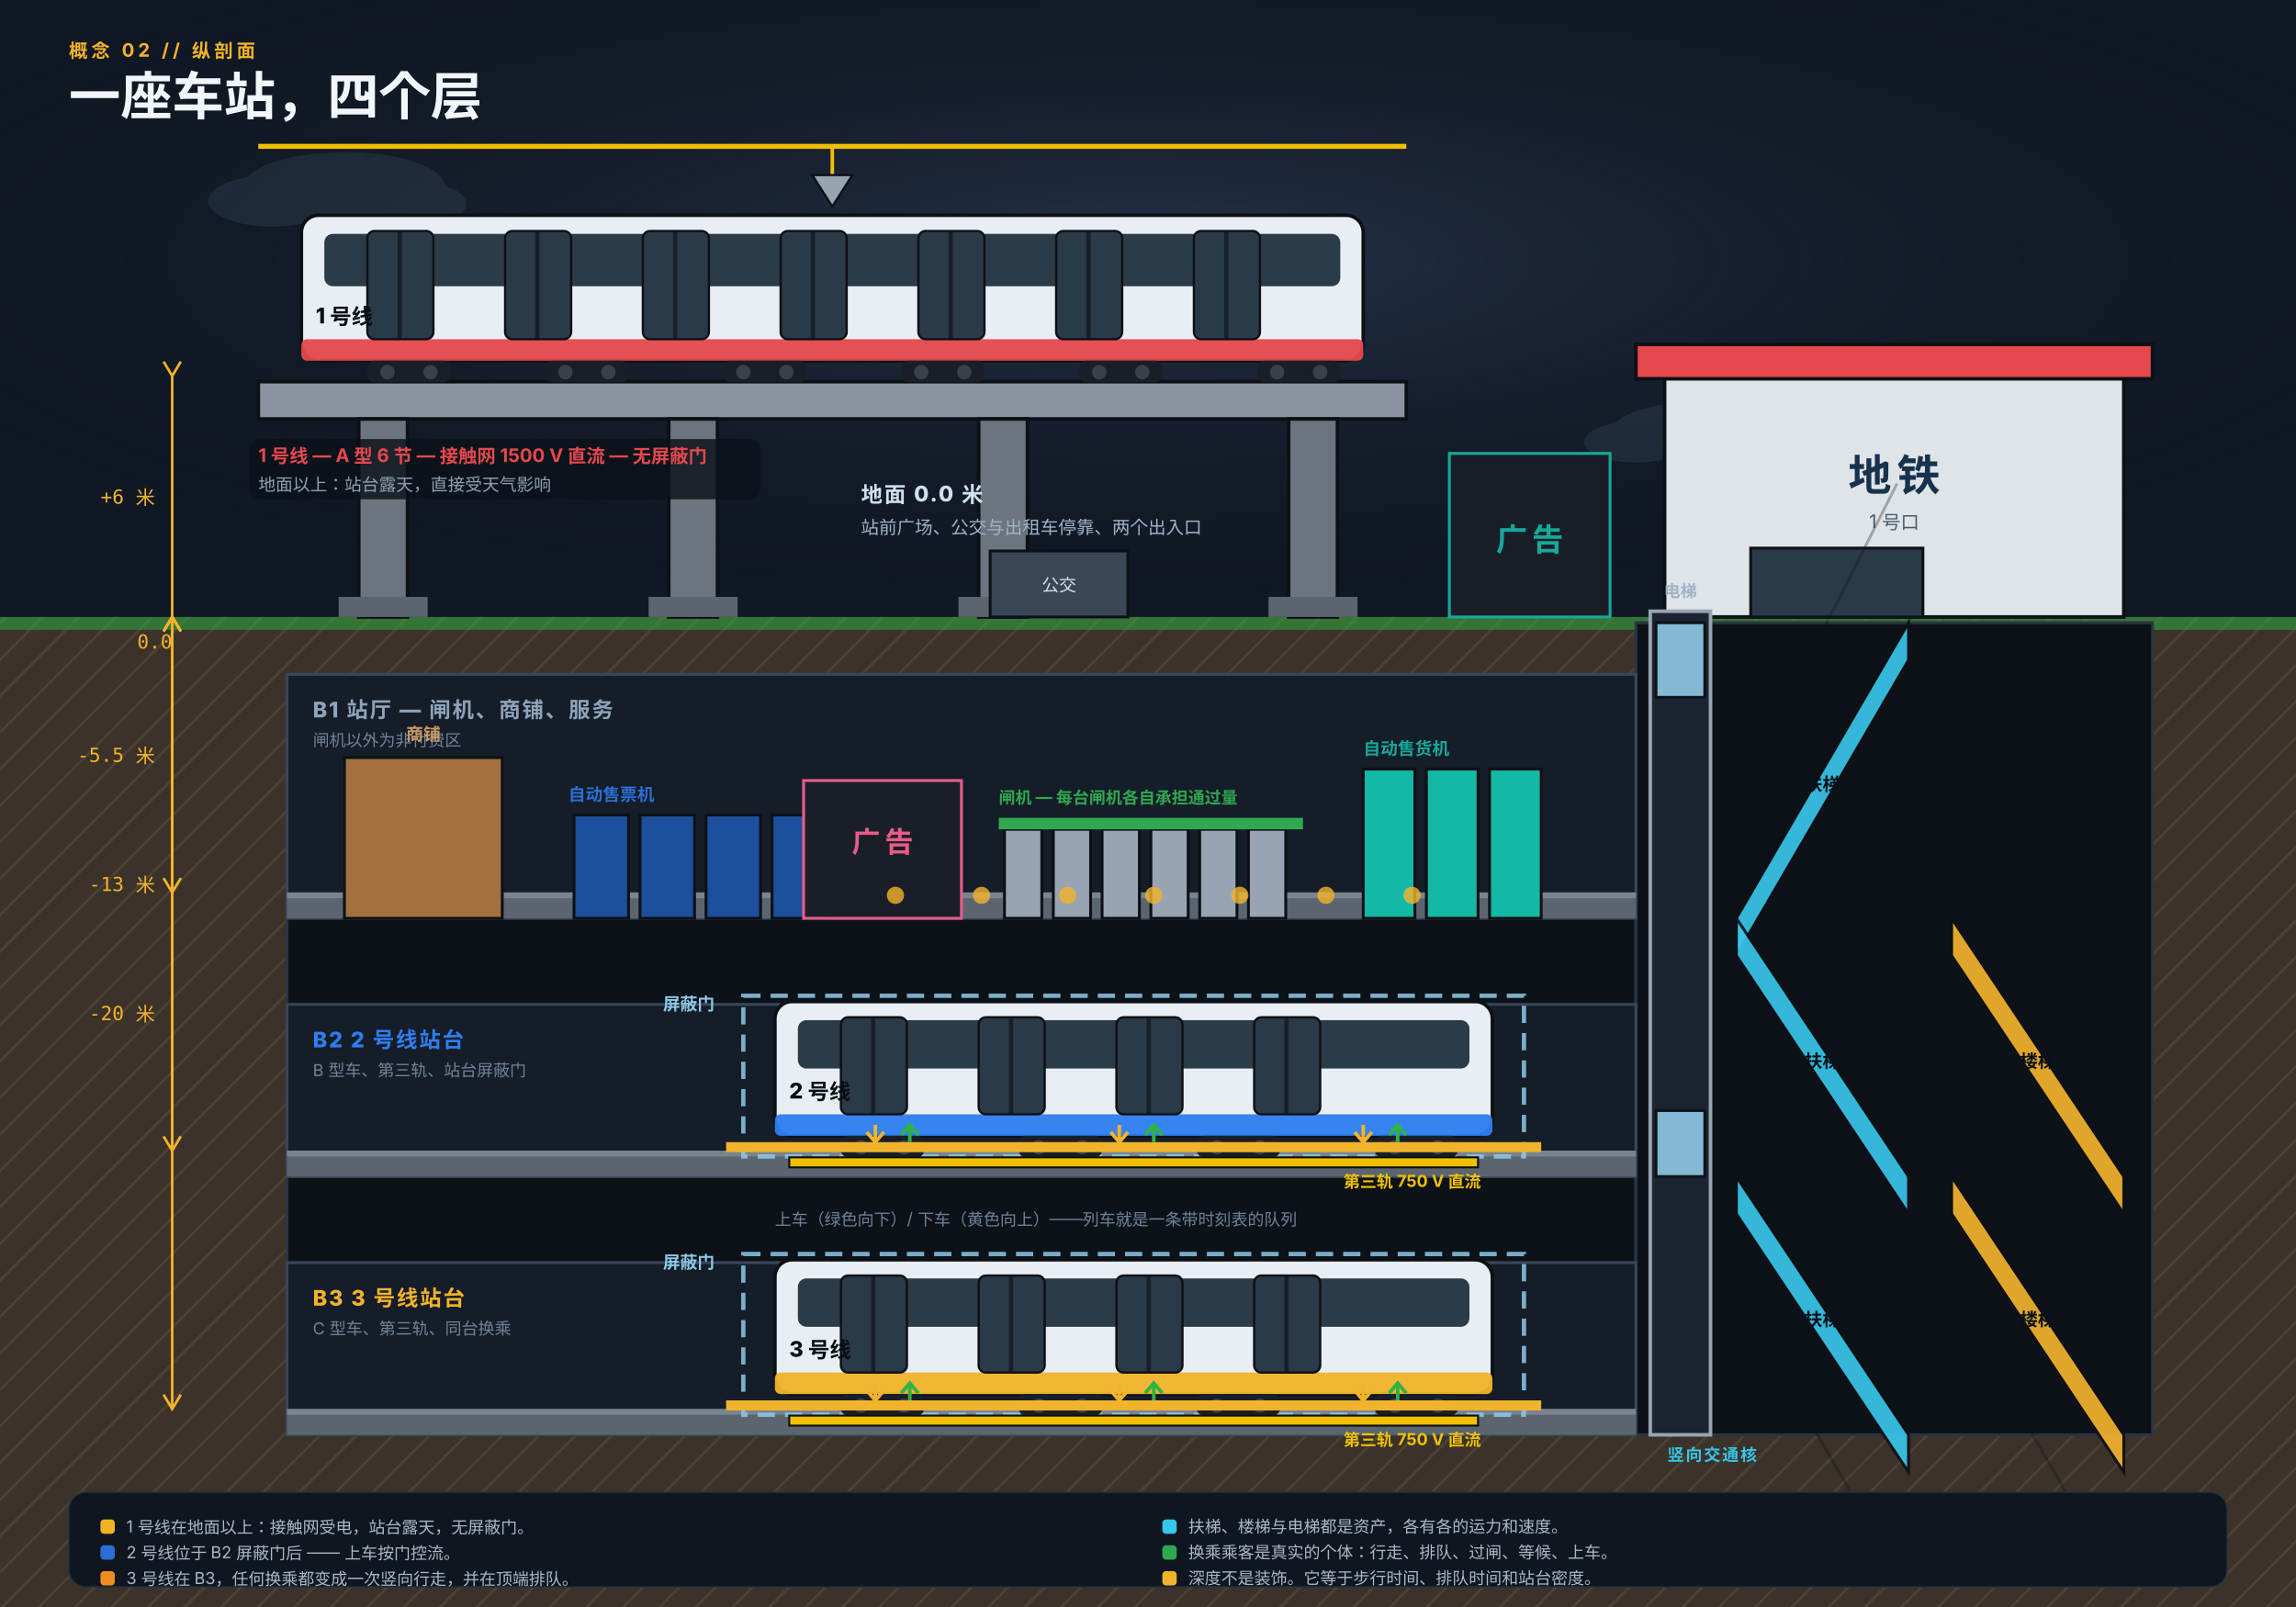
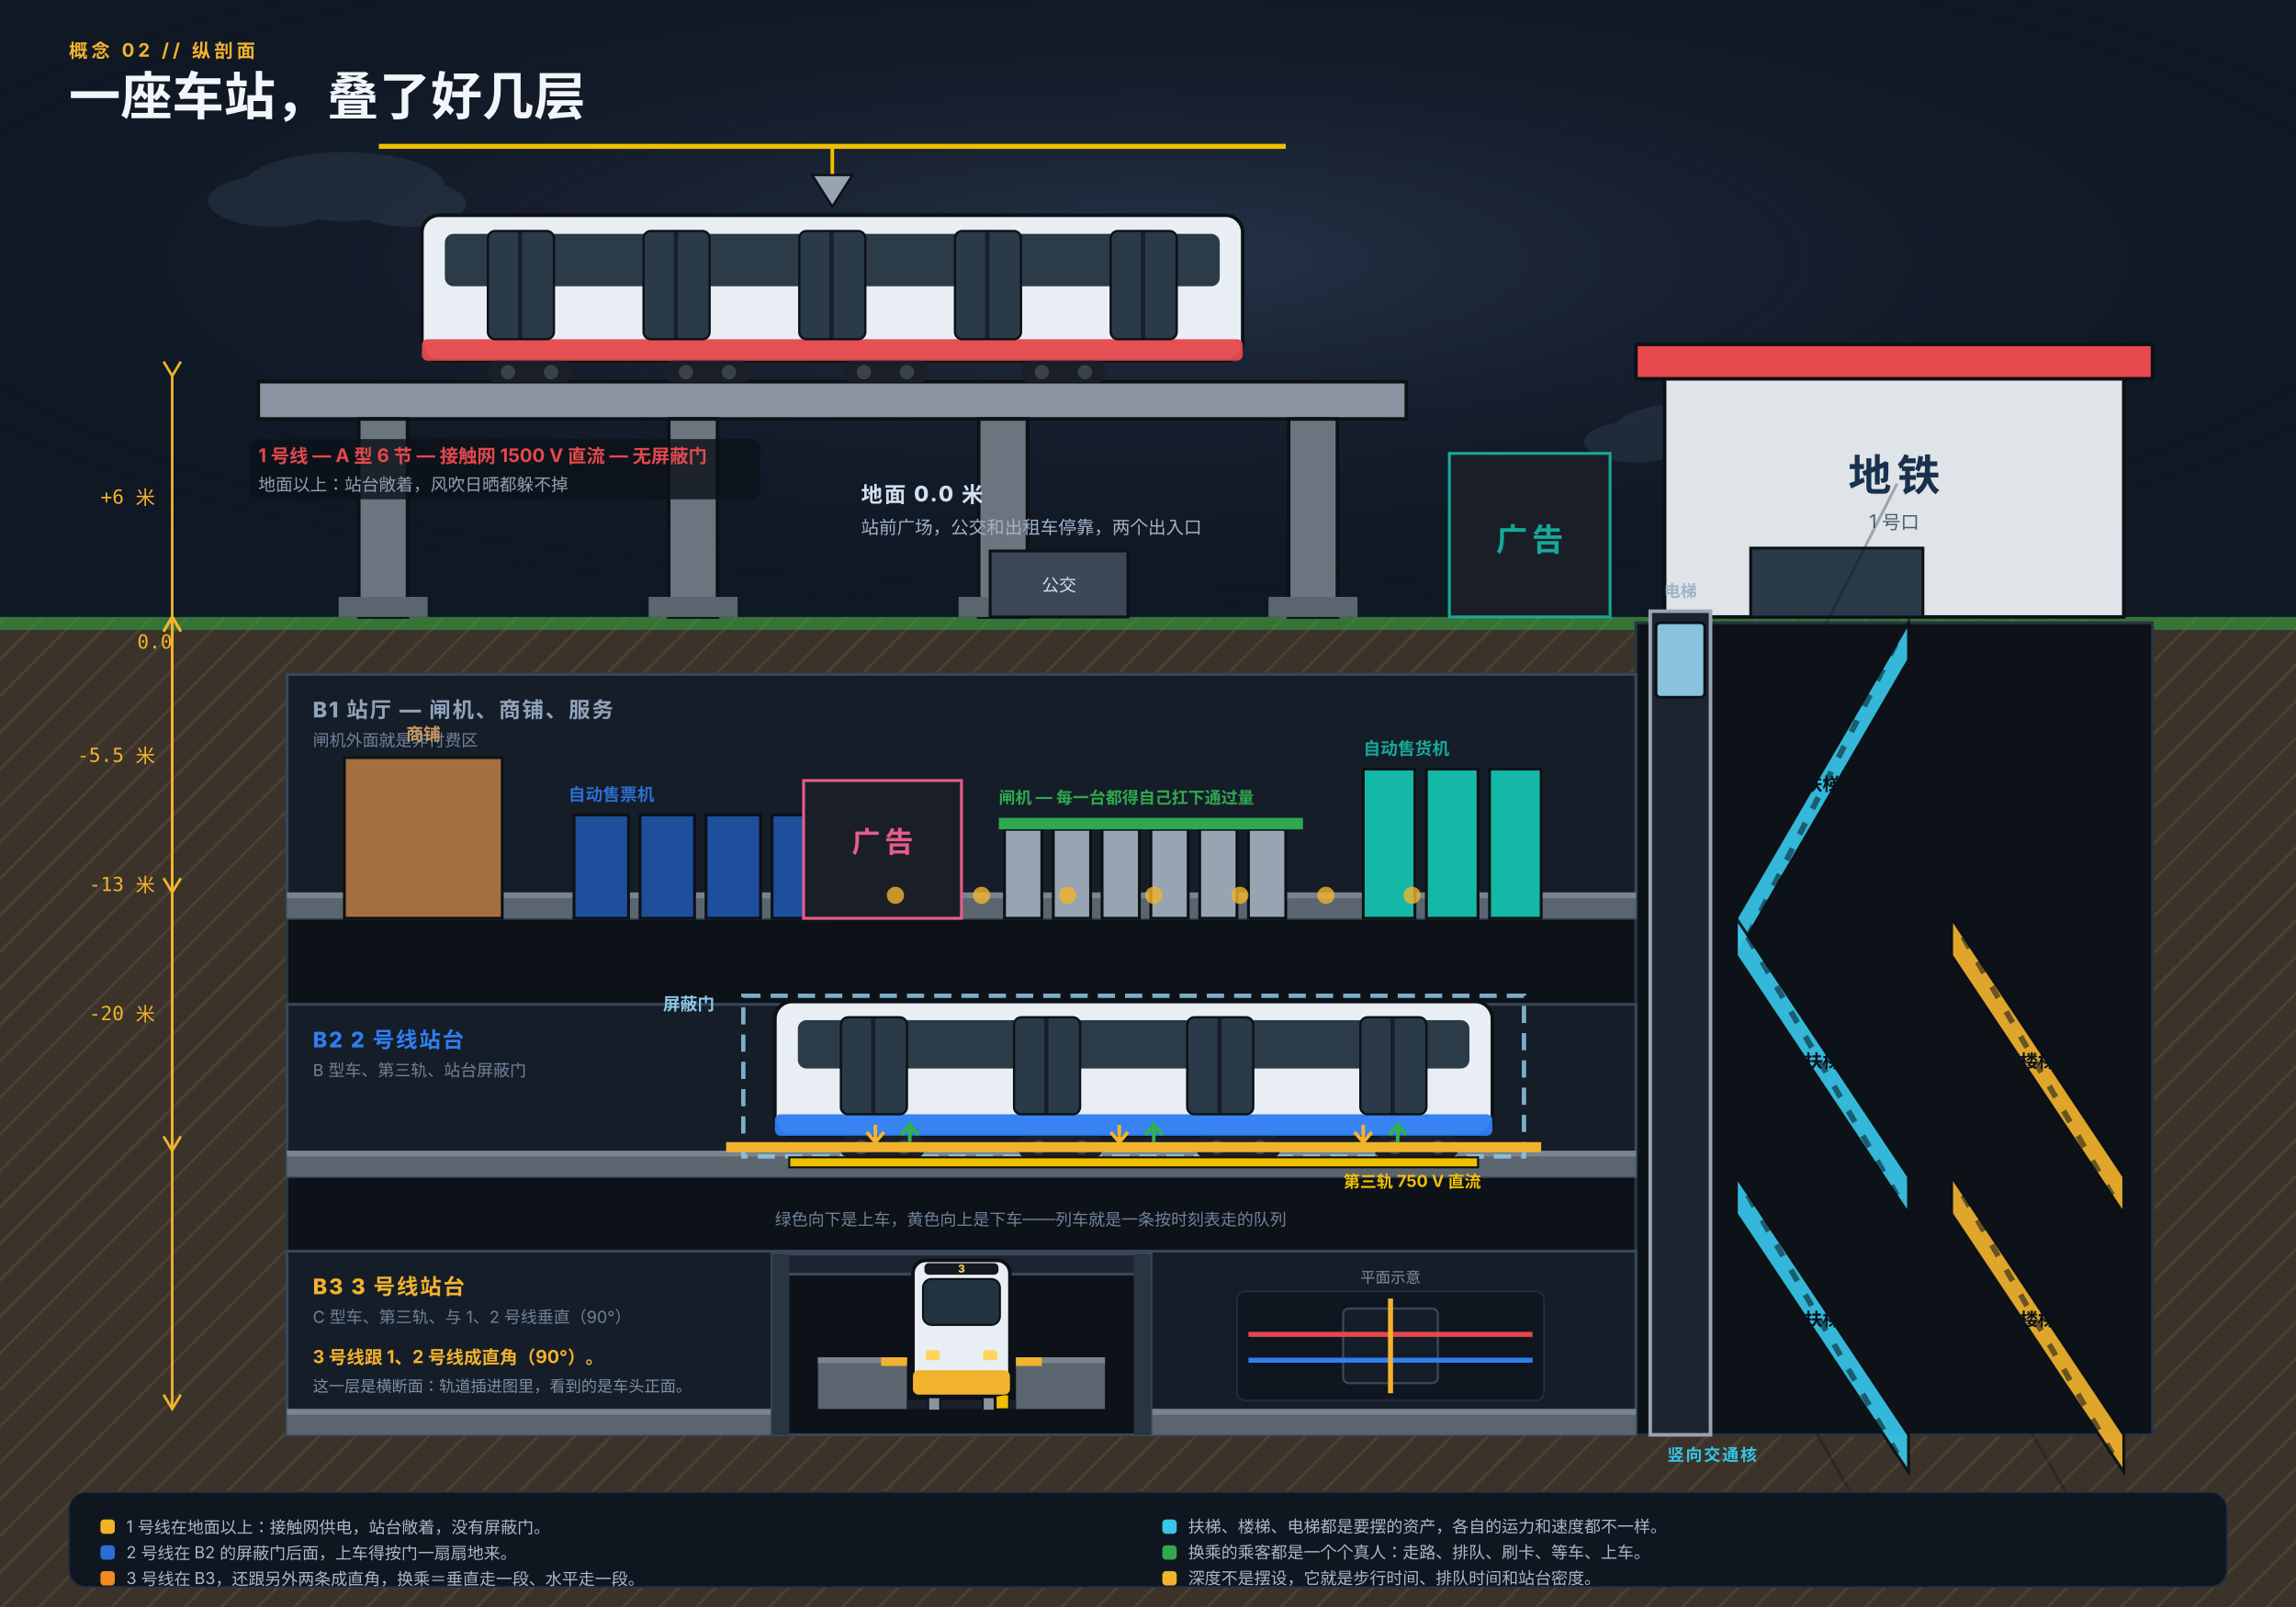
<svg xmlns="http://www.w3.org/2000/svg" viewBox="0 0 1600 1120" width="1600" height="1120" font-family="Inter,'Noto Sans SC','Source Han Sans SC','Microsoft YaHei','PingFang SC','Hiragino Sans GB',Segoe UI,Helvetica,Arial,sans-serif">
  <defs>
    <g id="person">
      <ellipse cx="0" cy="1" rx="11" ry="5" fill="#000" opacity=".32" />
      <rect x="-7.5" y="-30" width="15" height="31" rx="6.5" fill="currentColor" />
      <rect x="-7.5" y="-30" width="15" height="31" rx="6.5" fill="#000" opacity=".16" />
      <circle cx="0" cy="-36" r="7.4" fill="#c98d63" />
      <path d="M-7.6 -38 a7.6 7.6 0 0 1 15.2 0 z" fill="#22272f" />
    </g>
    <g id="personBag">
      <use href="#person" />
      <rect x="9" y="-21" width="12" height="16" rx="3" fill="#f2b32c" stroke="#0b0e13" stroke-width="1.2" />
    </g>
    <g id="personSeat">
      <ellipse cx="0" cy="1" rx="11" ry="5" fill="#000" opacity=".3" />
      <rect x="-8" y="-21" width="16" height="22" rx="7" fill="currentColor" />
      <rect x="-8" y="-21" width="16" height="22" rx="7" fill="#000" opacity=".2" />
      <circle cx="0" cy="-27" r="7.4" fill="#c98d63" />
      <path d="M-7.6 -29 a7.6 7.6 0 0 1 15.2 0 z" fill="#22272f" />
    </g>
    <pattern id="soilHatch" width="18" height="18" patternTransform="rotate(45)" patternUnits="userSpaceOnUse">
      <rect width="18" height="18" fill="#3b3229" />
      <line x1="0" y1="0" x2="0" y2="18" stroke="#4a4034" stroke-width="4" />
    </pattern>
    <linearGradient id="sheetBg" x1="0" y1="0" x2="0" y2="1">
      <stop offset="0" stop-color="#151d29" />
      <stop offset="1" stop-color="#0a0d13" />
    </linearGradient>
    <radialGradient id="glow" cx=".5" cy=".42" r=".62">
      <stop offset="0" stop-color="#2b3a52" stop-opacity=".8" />
      <stop offset="1" stop-color="#0c1017" stop-opacity="0" />
    </radialGradient>
    <filter id="soft" x="-50%" y="-50%" width="200%" height="200%">
      <feGaussianBlur stdDeviation="16" />
    </filter>
    <filter id="blur6" x="-50%" y="-50%" width="200%" height="200%">
      <feGaussianBlur stdDeviation="6" />
    </filter>
  </defs>
  <rect width="1600" height="1120" fill="url(#sheetBg)" />
  <rect x="0" y="0" width="1600" height="430" fill="#101825" />
  <rect x="0" y="0" width="1600" height="430" fill="url(#glow)" />
  <g opacity=".09" fill="#9fc4ea" transform="translate(240,130) scale(1)">
    <ellipse cx="0" cy="0" rx="70" ry="24" />
    <ellipse cx="-50" cy="10" rx="45" ry="18" />
    <ellipse cx="45" cy="12" rx="40" ry="16" />
  </g>
  <g opacity=".09" fill="#9fc4ea" transform="translate(560,210) scale(0.75)">
    <ellipse cx="0" cy="0" rx="70" ry="24" />
    <ellipse cx="-50" cy="10" rx="45" ry="18" />
    <ellipse cx="45" cy="12" rx="40" ry="16" />
  </g>
  <g opacity=".09" fill="#9fc4ea" transform="translate(1180,300) scale(0.8)">
    <ellipse cx="0" cy="0" rx="70" ry="24" />
    <ellipse cx="-50" cy="10" rx="45" ry="18" />
    <ellipse cx="45" cy="12" rx="40" ry="16" />
  </g>
  <rect x="0" y="430" width="1600" height="690" fill="url(#soilHatch)" />
  <rect x="0" y="430" width="1600" height="9" fill="#2fb344" opacity=".5" />
  <text x="48" y="40" fill="#f2b32c" font-size="13" font-weight="700" letter-spacing="2.6">概念 02 // 纵剖面</text>
-   <text x="48" y="80" fill="#f2f6fb" font-size="36" font-weight="800">一座车站，四个层</text>
+   <text x="48" y="80" fill="#f2f6fb" font-size="36" font-weight="800">一座车站，叠了好几层</text>
  <rect x="180" y="266" width="800" height="26" fill="#8a939f" stroke="#0d1116" stroke-width="2.5" />
  <rect x="250" y="292" width="34" height="138" fill="#6c757f" stroke="#0d1116" stroke-width="2.5" />
  <rect x="236" y="416" width="62" height="14" fill="#5b6570" />
  <rect x="466" y="292" width="34" height="138" fill="#6c757f" stroke="#0d1116" stroke-width="2.5" />
  <rect x="452" y="416" width="62" height="14" fill="#5b6570" />
  <rect x="682" y="292" width="34" height="138" fill="#6c757f" stroke="#0d1116" stroke-width="2.5" />
  <rect x="668" y="416" width="62" height="14" fill="#5b6570" />
  <rect x="898" y="292" width="34" height="138" fill="#6c757f" stroke="#0d1116" stroke-width="2.5" />
  <rect x="884" y="416" width="62" height="14" fill="#5b6570" />
-   <rect x="210" y="150" width="740" height="101.4" rx="12" fill="#e9eef4" stroke="#0d1116" stroke-width="2.5" />
-   <rect x="210" y="236.4" width="740" height="15" fill="#e5484d" opacity=".95" rx="4" />
-   <rect x="226" y="163" width="708" height="36.504" fill="#22323f" opacity=".95" rx="6" />
-   <rect x="256" y="161" width="46" height="75.4" rx="5" fill="#2b3a49" stroke="#0d1116" stroke-width="1.6" />
-   <rect x="277" y="161" width="3" height="75.4" fill="#0b0e13" opacity=".6" />
-   <rect x="352" y="161" width="46" height="75.4" rx="5" fill="#2b3a49" stroke="#0d1116" stroke-width="1.6" />
-   <rect x="373" y="161" width="3" height="75.4" fill="#0b0e13" opacity=".6" />
-   <rect x="448" y="161" width="46" height="75.4" rx="5" fill="#2b3a49" stroke="#0d1116" stroke-width="1.6" />
-   <rect x="469" y="161" width="3" height="75.4" fill="#0b0e13" opacity=".6" />
-   <rect x="544" y="161" width="46" height="75.4" rx="5" fill="#2b3a49" stroke="#0d1116" stroke-width="1.6" />
-   <rect x="565" y="161" width="3" height="75.4" fill="#0b0e13" opacity=".6" />
-   <rect x="640" y="161" width="46" height="75.4" rx="5" fill="#2b3a49" stroke="#0d1116" stroke-width="1.6" />
-   <rect x="661" y="161" width="3" height="75.4" fill="#0b0e13" opacity=".6" />
-   <rect x="736" y="161" width="46" height="75.4" rx="5" fill="#2b3a49" stroke="#0d1116" stroke-width="1.6" />
-   <rect x="757" y="161" width="3" height="75.4" fill="#0b0e13" opacity=".6" />
-   <rect x="832" y="161" width="46" height="75.4" rx="5" fill="#2b3a49" stroke="#0d1116" stroke-width="1.6" />
-   <rect x="853" y="161" width="3" height="75.4" fill="#0b0e13" opacity=".6" />
-   <rect x="256" y="251.4" width="58" height="15" rx="5" fill="#1a1f27" />
-   <circle cx="270" cy="259.4" r="5" fill="#39414c" />
-   <circle cx="300" cy="259.4" r="5" fill="#39414c" />
-   <rect x="380" y="251.4" width="58" height="15" rx="5" fill="#1a1f27" />
-   <circle cx="394" cy="259.4" r="5" fill="#39414c" />
-   <circle cx="424" cy="259.4" r="5" fill="#39414c" />
-   <rect x="504" y="251.4" width="58" height="15" rx="5" fill="#1a1f27" />
-   <circle cx="518" cy="259.4" r="5" fill="#39414c" />
-   <circle cx="548" cy="259.4" r="5" fill="#39414c" />
-   <rect x="628" y="251.4" width="58" height="15" rx="5" fill="#1a1f27" />
-   <circle cx="642" cy="259.4" r="5" fill="#39414c" />
-   <circle cx="672" cy="259.4" r="5" fill="#39414c" />
-   <rect x="752" y="251.4" width="58" height="15" rx="5" fill="#1a1f27" />
-   <circle cx="766" cy="259.4" r="5" fill="#39414c" />
-   <circle cx="796" cy="259.4" r="5" fill="#39414c" />
-   <rect x="876" y="251.4" width="58" height="15" rx="5" fill="#1a1f27" />
-   <circle cx="890" cy="259.4" r="5" fill="#39414c" />
-   <circle cx="920" cy="259.4" r="5" fill="#39414c" />
-   <path d="M180,102 L980,102" stroke="#f0c000" stroke-width="3.5" />
-   <path d="M580,102 L580,122" stroke="#f0c000" stroke-width="2.5" />
-   <polygon points="566,122 594,122 580,144" fill="#98a4b1" stroke="#0d1116" stroke-width="1.6" />
-   <text x="220" y="225.4" fill="#0b0e13" font-size="15" font-weight="800">1 号线</text>
+   <g>
+     <rect x="294" y="150" width="572" height="101.4" rx="12" fill="#e9eef4" stroke="#0d1116" stroke-width="2.5" />
+     <rect x="294" y="236.4" width="572" height="15" fill="#e5484d" opacity=".95" rx="4" />
+     <rect x="310" y="163" width="540" height="36.504" fill="#22323f" opacity=".95" rx="6" />
+     <rect x="340" y="161" width="46" height="75.4" rx="5" fill="#2b3a49" stroke="#0d1116" stroke-width="1.6" />
+     <rect x="361" y="161" width="3" height="75.4" fill="#0b0e13" opacity=".6" />
+     <rect x="448.5" y="161" width="46" height="75.4" rx="5" fill="#2b3a49" stroke="#0d1116" stroke-width="1.6" />
+     <rect x="469.5" y="161" width="3" height="75.4" fill="#0b0e13" opacity=".6" />
+     <rect x="557" y="161" width="46" height="75.4" rx="5" fill="#2b3a49" stroke="#0d1116" stroke-width="1.6" />
+     <rect x="578" y="161" width="3" height="75.4" fill="#0b0e13" opacity=".6" />
+     <rect x="665.5" y="161" width="46" height="75.4" rx="5" fill="#2b3a49" stroke="#0d1116" stroke-width="1.6" />
+     <rect x="686.5" y="161" width="3" height="75.4" fill="#0b0e13" opacity=".6" />
+     <rect x="774" y="161" width="46" height="75.4" rx="5" fill="#2b3a49" stroke="#0d1116" stroke-width="1.6" />
+     <rect x="795" y="161" width="3" height="75.4" fill="#0b0e13" opacity=".6" />
+     <rect x="340" y="251.4" width="58" height="15" rx="5" fill="#1a1f27" />
+     <circle cx="354" cy="259.4" r="5" fill="#39414c" />
+     <circle cx="384" cy="259.4" r="5" fill="#39414c" />
+     <rect x="464" y="251.4" width="58" height="15" rx="5" fill="#1a1f27" />
+     <circle cx="478" cy="259.4" r="5" fill="#39414c" />
+     <circle cx="508" cy="259.4" r="5" fill="#39414c" />
+     <rect x="588" y="251.4" width="58" height="15" rx="5" fill="#1a1f27" />
+     <circle cx="602" cy="259.4" r="5" fill="#39414c" />
+     <circle cx="632" cy="259.4" r="5" fill="#39414c" />
+     <rect x="712" y="251.4" width="58" height="15" rx="5" fill="#1a1f27" />
+     <circle cx="726" cy="259.4" r="5" fill="#39414c" />
+     <circle cx="756" cy="259.4" r="5" fill="#39414c" />
+     <path d="M264,102 L896,102" stroke="#f0c000" stroke-width="3.5" />
+     <path d="M580,102 L580,122" stroke="#f0c000" stroke-width="2.5" />
+     <polygon points="566,122 594,122 580,144" fill="#98a4b1" stroke="#0d1116" stroke-width="1.6" />
+     <animateTransform attributeName="transform" type="translate" values="0 0;0 0;24 0;24 0;0 0" keyTimes="0;0.2;0.5;0.7;1" dur="14s" repeatCount="indefinite" calcMode="spline" keySplines="0.4 0 0.6 1;0 0 1 1;0 0 1 1;0.4 0 0.6 1" />
+   </g>
  <rect x="174" y="306" width="356" height="42" rx="7" fill="#0b1119" opacity=".82" />
  <text x="180" y="322" fill="#e5484d" font-size="13" font-weight="700">1 号线  —  A 型 6 节  —  接触网 1500 V 直流  —  无屏蔽门</text>
-   <text x="180" y="342" fill="#8fa0b3" font-size="12">地面以上：站台露天，直接受天气影响</text>
+   <text x="180" y="342" fill="#8fa0b3" font-size="12">地面以上：站台敞着，风吹日晒都躲不掉</text>
  <rect x="200" y="470" width="940" height="530" fill="#0d1219" stroke="#2a3542" stroke-width="2" />
  <rect x="1140" y="434" width="360" height="566" fill="#0d1219" stroke="#2a3542" stroke-width="2" />
  <rect x="200" y="470" width="940" height="170" fill="#151d28" />
  <rect x="200" y="470" width="940" height="170" fill="none" stroke="#39465a" stroke-width="2" />
  <rect x="200" y="622" width="940" height="18" fill="#5b6570" />
  <rect x="200" y="622" width="940" height="4" fill="#79848f" />
  <text x="218" y="500" fill="#8fa3ba" font-size="15" font-weight="800" letter-spacing="1.2">B1   站厅  —  闸机、商铺、服务</text>
-   <text x="218" y="520" fill="#6f8299" font-size="11.5">闸机以外为非付费区</text>
+   <text x="218" y="520" fill="#6f8299" font-size="11.5">闸机外面就是非付费区</text>
  <rect x="200" y="700" width="940" height="120" fill="#151d28" />
  <rect x="200" y="700" width="940" height="120" fill="none" stroke="#39465a" stroke-width="2" />
  <rect x="200" y="802" width="940" height="18" fill="#5b6570" />
  <rect x="200" y="802" width="940" height="4" fill="#79848f" />
  <text x="218" y="730" fill="#2f7ef2" font-size="15" font-weight="800" letter-spacing="1.2">B2   2 号线站台</text>
  <text x="218" y="750" fill="#6f8299" font-size="11.5">B 型车、第三轨、站台屏蔽门</text>
-   <rect x="200" y="880" width="940" height="120" fill="#151d28" />
-   <rect x="200" y="880" width="940" height="120" fill="none" stroke="#39465a" stroke-width="2" />
+   <rect x="200" y="872" width="940" height="128" fill="#151d28" />
+   <rect x="200" y="872" width="940" height="128" fill="none" stroke="#39465a" stroke-width="2" />
  <rect x="200" y="982" width="940" height="18" fill="#5b6570" />
  <rect x="200" y="982" width="940" height="4" fill="#79848f" />
-   <text x="218" y="910" fill="#f2b32c" font-size="15" font-weight="800" letter-spacing="1.2">B3   3 号线站台</text>
-   <text x="218" y="930" fill="#6f8299" font-size="11.5">C 型车、第三轨、同台换乘</text>
+   <text x="218" y="902" fill="#f2b32c" font-size="15" font-weight="800" letter-spacing="1.2">B3   3 号线站台</text>
+   <text x="218" y="922" fill="#6f8299" font-size="11.5">C 型车、第三轨、与 1、2 号线垂直（90°）</text>
  <text x="600" y="350" fill="#cfe0f0" font-size="15" font-weight="800" letter-spacing="1.2">地面   0.0 米</text>
-   <text x="600" y="372" fill="#9fb3c8" font-size="12.5">站前广场、公交与出租车停靠、两个出入口</text>
+   <text x="600" y="372" fill="#9fb3c8" font-size="12.5">站前广场，公交和出租车停靠，两个出入口</text>
  <rect x="690" y="384" width="96" height="46" fill="#3b4756" stroke="#0d1116" stroke-width="2" />
  <text x="738" y="412" fill="#cfe0f0" font-size="12" text-anchor="middle">公交</text>
  <rect x="1160" y="262" width="320" height="168" fill="#dfe4e8" stroke="#0d1116" stroke-width="2.5" />
  <rect x="1140" y="240" width="360" height="24" fill="#e5484d" stroke="#0d1116" stroke-width="2.5" />
  <text x="1320" y="342" fill="#18324d" font-size="30" font-weight="800" text-anchor="middle" letter-spacing="4">地铁</text>
  <text x="1320" y="368" fill="#4b5b6d" font-size="13" text-anchor="middle">1 号口</text>
  <rect x="1220" y="382" width="120" height="48" fill="#2b3a49" stroke="#0d1116" stroke-width="2" />
  <rect x="1010" y="316" width="112" height="114" fill="#1a1f27" stroke="#17a89a" stroke-width="2" />
  <text x="1066" y="384" fill="#17a89a" font-size="22" font-weight="800" text-anchor="middle" letter-spacing="3">广告</text>
  <polygon points="1210,640 1330,434 1330,460 1210,666" fill="#37c5e8" opacity=".92" stroke="#0d1116" stroke-width="2" />
  <path d="M1218,543 L1322,337" stroke="#08111a" stroke-width="2" opacity=".3" />
+   <path d="M1218,653 L1322,447" stroke="#08111a" stroke-width="4" stroke-dasharray="9 11" opacity=".55" fill="none">
+     <animate attributeName="stroke-dashoffset" values="20;0" dur="1.5s" begin="0" repeatCount="indefinite" calcMode="linear" />
+   </path>
  <text x="1270" y="551" fill="#08111a" font-size="12.5" font-weight="800" text-anchor="middle">扶梯</text>
  <polygon points="1210,640 1330,820 1330,846 1210,666" fill="#37c5e8" opacity=".92" stroke="#0d1116" stroke-width="2" />
  <path d="M1218,736 L1322,916" stroke="#08111a" stroke-width="2" opacity=".3" />
+   <path d="M1218,653 L1322,833" stroke="#08111a" stroke-width="4" stroke-dasharray="9 11" opacity=".55" fill="none">
+     <animate attributeName="stroke-dashoffset" values="20;0" dur="1.5s" begin="0" repeatCount="indefinite" calcMode="linear" />
+   </path>
  <text x="1270" y="744" fill="#08111a" font-size="12.5" font-weight="800" text-anchor="middle">扶梯</text>
  <polygon points="1210,820 1330,1000 1330,1026 1210,846" fill="#37c5e8" opacity=".92" stroke="#0d1116" stroke-width="2" />
  <path d="M1218,916 L1322,1096" stroke="#08111a" stroke-width="2" opacity=".3" />
+   <path d="M1218,833 L1322,1013" stroke="#08111a" stroke-width="4" stroke-dasharray="9 11" opacity=".55" fill="none">
+     <animate attributeName="stroke-dashoffset" values="20;0" dur="1.5s" begin="0" repeatCount="indefinite" calcMode="linear" />
+   </path>
  <text x="1270" y="924" fill="#08111a" font-size="12.5" font-weight="800" text-anchor="middle">扶梯</text>
  <polygon points="1360,640 1480,820 1480,846 1360,666" fill="#f2b32c" opacity=".92" stroke="#0d1116" stroke-width="2" />
  <path d="M1368,736 L1472,916" stroke="#08111a" stroke-width="2" opacity=".3" />
+   <path d="M1368,653 L1472,833" stroke="#08111a" stroke-width="4" stroke-dasharray="9 11" opacity=".55" fill="none">
+     <animate attributeName="stroke-dashoffset" values="20;0" dur="1.5s" begin="0" repeatCount="indefinite" calcMode="linear" />
+   </path>
  <text x="1420" y="744" fill="#08111a" font-size="12.5" font-weight="800" text-anchor="middle">楼梯</text>
  <polygon points="1360,820 1480,1000 1480,1026 1360,846" fill="#f2b32c" opacity=".92" stroke="#0d1116" stroke-width="2" />
  <path d="M1368,916 L1472,1096" stroke="#08111a" stroke-width="2" opacity=".3" />
+   <path d="M1368,833 L1472,1013" stroke="#08111a" stroke-width="4" stroke-dasharray="9 11" opacity=".55" fill="none">
+     <animate attributeName="stroke-dashoffset" values="20;0" dur="1.5s" begin="0" repeatCount="indefinite" calcMode="linear" />
+   </path>
  <text x="1420" y="924" fill="#08111a" font-size="12.5" font-weight="800" text-anchor="middle">楼梯</text>
  <rect x="1150" y="426" width="42" height="574" fill="#1b2430" stroke="#98a4b1" stroke-width="2.5" />
-   <rect x="1154" y="434" width="34" height="52" fill="#8ec9e6" opacity=".9" stroke="#0d1116" stroke-width="2" />
-   <rect x="1154" y="774" width="34" height="46" fill="#8ec9e6" opacity=".9" stroke="#0d1116" stroke-width="2" />
+   <g>
+     <rect x="1154" y="434" width="34" height="52" rx="3" fill="#8ec9e6" opacity=".95" stroke="#0d1116" stroke-width="2" />
+     <animateTransform attributeName="transform" type="translate" values="0 0;0 0;0 520;0 520;0 0;0 0" keyTimes="0;0.12;0.44;0.76;0.88;1" dur="13s" repeatCount="indefinite" calcMode="spline" keySplines="0.4 0 0.2 1;0 0 1 1;0.4 0 0.2 1;0 0 1 1;0 0 1 1" />
+   </g>
  <text x="1171" y="416" fill="#9fb3c8" font-size="11.5" font-weight="800" text-anchor="middle">电梯</text>
  <text x="1162" y="1018" fill="#37c5e8" font-size="11.5" font-weight="800" letter-spacing="1.2">竖向交通核</text>
  <rect x="700" y="578" width="26" height="62" fill="#98a4b1" stroke="#0d1116" stroke-width="2" />
  <rect x="734" y="578" width="26" height="62" fill="#98a4b1" stroke="#0d1116" stroke-width="2" />
  <rect x="768" y="578" width="26" height="62" fill="#98a4b1" stroke="#0d1116" stroke-width="2" />
  <rect x="802" y="578" width="26" height="62" fill="#98a4b1" stroke="#0d1116" stroke-width="2" />
  <rect x="836" y="578" width="26" height="62" fill="#98a4b1" stroke="#0d1116" stroke-width="2" />
  <rect x="870" y="578" width="26" height="62" fill="#98a4b1" stroke="#0d1116" stroke-width="2" />
  <rect x="696" y="570" width="212" height="8" fill="#2fa84f" />
-   <text x="696" y="560" fill="#2fa84f" font-size="11.5" font-weight="700">闸机  —  每台闸机各自承担通过量</text>
+   <text x="696" y="560" fill="#2fa84f" font-size="11.5" font-weight="700">闸机  —  每一台都得自己扛下通过量</text>
  <rect x="400" y="568" width="38" height="72" fill="#1d4f9c" stroke="#0d1116" stroke-width="2" />
  <rect x="446" y="568" width="38" height="72" fill="#1d4f9c" stroke="#0d1116" stroke-width="2" />
  <rect x="492" y="568" width="38" height="72" fill="#1d4f9c" stroke="#0d1116" stroke-width="2" />
  <rect x="538" y="568" width="38" height="72" fill="#1d4f9c" stroke="#0d1116" stroke-width="2" />
  <text x="396" y="558" fill="#2b6fd4" font-size="12" font-weight="800">自动售票机</text>
  <rect x="240" y="528" width="110" height="112" fill="#a4703f" stroke="#0d1116" stroke-width="2" />
  <text x="295" y="516" fill="#c99a63" font-size="12" font-weight="800" text-anchor="middle">商铺</text>
  <rect x="950" y="536" width="36" height="104" fill="#14b8a6" stroke="#0d1116" stroke-width="2" />
  <rect x="994" y="536" width="36" height="104" fill="#14b8a6" stroke="#0d1116" stroke-width="2" />
  <rect x="1038" y="536" width="36" height="104" fill="#14b8a6" stroke="#0d1116" stroke-width="2" />
  <text x="950" y="526" fill="#17a89a" font-size="12" font-weight="800">自动售货机</text>
  <rect x="560" y="544" width="110" height="96" fill="#1a1f27" stroke="#e85c8a" stroke-width="2" />
  <text x="615" y="594" fill="#e85c8a" font-size="20" font-weight="800" text-anchor="middle" letter-spacing="3">广告</text>
  <circle cx="624" cy="624" r="6" fill="#f2b32c" opacity=".8" />
+   <g opacity="0">
+     <circle cx="0" cy="0" r="6" fill="#f2b32c" stroke="#0d1116" stroke-width="1" />
+     <animate attributeName="opacity" values="0;0;1;1;0;0" keyTimes="0;0.02;0.1;0.84;0.94;1" dur="3s" begin="0.00s" repeatCount="indefinite" calcMode="linear" />
+     <animateMotion path="M 624 636 L 624 578" dur="3s" begin="0.00s" repeatCount="indefinite" calcMode="linear" />
+   </g>
  <circle cx="684" cy="624" r="6" fill="#f2b32c" opacity=".8" />
+   <g opacity="0">
+     <circle cx="0" cy="0" r="6" fill="#f2b32c" stroke="#0d1116" stroke-width="1" />
+     <animate attributeName="opacity" values="0;0;1;1;0;0" keyTimes="0;0.02;0.1;0.84;0.94;1" dur="3s" begin="0.35s" repeatCount="indefinite" calcMode="linear" />
+     <animateMotion path="M 684 636 L 684 578" dur="3s" begin="0.35s" repeatCount="indefinite" calcMode="linear" />
+   </g>
  <circle cx="744" cy="624" r="6" fill="#f2b32c" opacity=".8" />
+   <g opacity="0">
+     <circle cx="0" cy="0" r="6" fill="#f2b32c" stroke="#0d1116" stroke-width="1" />
+     <animate attributeName="opacity" values="0;0;1;1;0;0" keyTimes="0;0.02;0.1;0.84;0.94;1" dur="3s" begin="0.70s" repeatCount="indefinite" calcMode="linear" />
+     <animateMotion path="M 744 636 L 744 578" dur="3s" begin="0.70s" repeatCount="indefinite" calcMode="linear" />
+   </g>
  <circle cx="804" cy="624" r="6" fill="#f2b32c" opacity=".8" />
+   <g opacity="0">
+     <circle cx="0" cy="0" r="6" fill="#f2b32c" stroke="#0d1116" stroke-width="1" />
+     <animate attributeName="opacity" values="0;0;1;1;0;0" keyTimes="0;0.02;0.1;0.84;0.94;1" dur="3s" begin="1.05s" repeatCount="indefinite" calcMode="linear" />
+     <animateMotion path="M 804 636 L 804 578" dur="3s" begin="1.05s" repeatCount="indefinite" calcMode="linear" />
+   </g>
  <circle cx="864" cy="624" r="6" fill="#f2b32c" opacity=".8" />
+   <g opacity="0">
+     <circle cx="0" cy="0" r="6" fill="#f2b32c" stroke="#0d1116" stroke-width="1" />
+     <animate attributeName="opacity" values="0;0;1;1;0;0" keyTimes="0;0.02;0.1;0.84;0.94;1" dur="3s" begin="1.40s" repeatCount="indefinite" calcMode="linear" />
+     <animateMotion path="M 864 636 L 864 578" dur="3s" begin="1.40s" repeatCount="indefinite" calcMode="linear" />
+   </g>
  <circle cx="924" cy="624" r="6" fill="#f2b32c" opacity=".8" />
+   <g opacity="0">
+     <circle cx="0" cy="0" r="6" fill="#f2b32c" stroke="#0d1116" stroke-width="1" />
+     <animate attributeName="opacity" values="0;0;1;1;0;0" keyTimes="0;0.02;0.1;0.84;0.94;1" dur="3s" begin="1.75s" repeatCount="indefinite" calcMode="linear" />
+     <animateMotion path="M 924 636 L 924 578" dur="3s" begin="1.75s" repeatCount="indefinite" calcMode="linear" />
+   </g>
  <circle cx="984" cy="624" r="6" fill="#f2b32c" opacity=".8" />
+   <g opacity="0">
+     <circle cx="0" cy="0" r="6" fill="#f2b32c" stroke="#0d1116" stroke-width="1" />
+     <animate attributeName="opacity" values="0;0;1;1;0;0" keyTimes="0;0.02;0.1;0.84;0.94;1" dur="3s" begin="2.10s" repeatCount="indefinite" calcMode="linear" />
+     <animateMotion path="M 984 636 L 984 578" dur="3s" begin="2.10s" repeatCount="indefinite" calcMode="linear" />
+   </g>
  <rect x="518" y="694" width="544" height="112" fill="none" stroke="#8ec9e6" stroke-width="3" stroke-dasharray="12 7" opacity=".85" />
-   <rect x="540" y="698" width="500" height="93.6" rx="12" fill="#e9eef4" stroke="#0d1116" stroke-width="2.5" />
-   <rect x="540" y="776.6" width="500" height="15" fill="#2f7ef2" opacity=".95" rx="4" />
-   <rect x="556" y="711" width="468" height="33.696" fill="#22323f" opacity=".95" rx="6" />
-   <rect x="586" y="709" width="46" height="67.6" rx="5" fill="#2b3a49" stroke="#0d1116" stroke-width="1.6" />
-   <rect x="607" y="709" width="3" height="67.6" fill="#0b0e13" opacity=".6" />
-   <rect x="682" y="709" width="46" height="67.6" rx="5" fill="#2b3a49" stroke="#0d1116" stroke-width="1.6" />
-   <rect x="703" y="709" width="3" height="67.6" fill="#0b0e13" opacity=".6" />
-   <rect x="778" y="709" width="46" height="67.6" rx="5" fill="#2b3a49" stroke="#0d1116" stroke-width="1.6" />
-   <rect x="799" y="709" width="3" height="67.6" fill="#0b0e13" opacity=".6" />
-   <rect x="874" y="709" width="46" height="67.6" rx="5" fill="#2b3a49" stroke="#0d1116" stroke-width="1.6" />
-   <rect x="895" y="709" width="3" height="67.6" fill="#0b0e13" opacity=".6" />
-   <rect x="586" y="791.6" width="58" height="15" rx="5" fill="#1a1f27" />
-   <circle cx="600" cy="799.6" r="5" fill="#39414c" />
-   <circle cx="630" cy="799.6" r="5" fill="#39414c" />
-   <rect x="710" y="791.6" width="58" height="15" rx="5" fill="#1a1f27" />
-   <circle cx="724" cy="799.6" r="5" fill="#39414c" />
-   <circle cx="754" cy="799.6" r="5" fill="#39414c" />
-   <rect x="834" y="791.6" width="58" height="15" rx="5" fill="#1a1f27" />
-   <circle cx="848" cy="799.6" r="5" fill="#39414c" />
-   <circle cx="878" cy="799.6" r="5" fill="#39414c" />
-   <rect x="958" y="791.6" width="58" height="15" rx="5" fill="#1a1f27" />
-   <circle cx="972" cy="799.6" r="5" fill="#39414c" />
-   <circle cx="1002" cy="799.6" r="5" fill="#39414c" />
-   <rect x="550" y="806.6" width="480" height="7" fill="#f0c000" stroke="#0d1116" stroke-width="1.4" />
-   <text x="1032" y="827.6" fill="#f0c000" font-size="11.5" font-weight="700" text-anchor="end">第三轨 750 V 直流</text>
-   <text x="550" y="765.6" fill="#0b0e13" font-size="15" font-weight="800">2 号线</text>
+   <g>
+     <rect x="540" y="698" width="500" height="93.6" rx="12" fill="#e9eef4" stroke="#0d1116" stroke-width="2.5" />
+     <rect x="540" y="776.6" width="500" height="15" fill="#2f7ef2" opacity=".95" rx="4" />
+     <rect x="556" y="711" width="468" height="33.696" fill="#22323f" opacity=".95" rx="6" />
+     <rect x="586" y="709" width="46" height="67.6" rx="5" fill="#2b3a49" stroke="#0d1116" stroke-width="1.6" />
+     <rect x="607" y="709" width="3" height="67.6" fill="#0b0e13" opacity=".6" />
+     <rect x="706.667" y="709" width="46" height="67.6" rx="5" fill="#2b3a49" stroke="#0d1116" stroke-width="1.6" />
+     <rect x="727.667" y="709" width="3" height="67.6" fill="#0b0e13" opacity=".6" />
+     <rect x="827.333" y="709" width="46" height="67.6" rx="5" fill="#2b3a49" stroke="#0d1116" stroke-width="1.6" />
+     <rect x="848.333" y="709" width="3" height="67.6" fill="#0b0e13" opacity=".6" />
+     <rect x="948" y="709" width="46" height="67.6" rx="5" fill="#2b3a49" stroke="#0d1116" stroke-width="1.6" />
+     <rect x="969" y="709" width="3" height="67.6" fill="#0b0e13" opacity=".6" />
+     <rect x="586" y="791.6" width="58" height="15" rx="5" fill="#1a1f27" />
+     <circle cx="600" cy="799.6" r="5" fill="#39414c" />
+     <circle cx="630" cy="799.6" r="5" fill="#39414c" />
+     <rect x="710" y="791.6" width="58" height="15" rx="5" fill="#1a1f27" />
+     <circle cx="724" cy="799.6" r="5" fill="#39414c" />
+     <circle cx="754" cy="799.6" r="5" fill="#39414c" />
+     <rect x="834" y="791.6" width="58" height="15" rx="5" fill="#1a1f27" />
+     <circle cx="848" cy="799.6" r="5" fill="#39414c" />
+     <circle cx="878" cy="799.6" r="5" fill="#39414c" />
+     <rect x="958" y="791.6" width="58" height="15" rx="5" fill="#1a1f27" />
+     <circle cx="972" cy="799.6" r="5" fill="#39414c" />
+     <circle cx="1002" cy="799.6" r="5" fill="#39414c" />
+     <rect x="550" y="806.6" width="480" height="7" fill="#f0c000" stroke="#0d1116" stroke-width="1.4" />
+     <text x="1032" y="827.6" fill="#f0c000" font-size="11.5" font-weight="700" text-anchor="end">第三轨 750 V 直流</text>
+     <animateTransform attributeName="transform" type="translate" values="0 0;0 0;26 0;26 0;0 0" keyTimes="0;0.2;0.5;0.7;1" dur="14s" repeatCount="indefinite" calcMode="spline" keySplines="0.4 0 0.6 1;0 0 1 1;0 0 1 1;0.4 0 0.6 1" />
+   </g>
  <rect x="506" y="796" width="568" height="7" fill="#f2b32c" />
  <text x="498" y="704" fill="#8ec9e6" font-size="12" font-weight="800" text-anchor="end">屏蔽门</text>
  <path d="M610,784 l0,12 m-6,-7 l6,7 l6,-7" stroke="#f2b32c" stroke-width="2.5" fill="none" />
  <path d="M634,796 l0,-12 m-6,7 l6,-7 l6,7" stroke="#2fb344" stroke-width="2.5" fill="none" />
  <path d="M780,784 l0,12 m-6,-7 l6,7 l6,-7" stroke="#f2b32c" stroke-width="2.5" fill="none" />
  <path d="M804,796 l0,-12 m-6,7 l6,-7 l6,7" stroke="#2fb344" stroke-width="2.5" fill="none" />
  <path d="M950,784 l0,12 m-6,-7 l6,7 l6,-7" stroke="#f2b32c" stroke-width="2.5" fill="none" />
  <path d="M974,796 l0,-12 m-6,7 l6,-7 l6,7" stroke="#2fb344" stroke-width="2.5" fill="none" />
-   <rect x="518" y="874" width="544" height="112" fill="none" stroke="#8ec9e6" stroke-width="3" stroke-dasharray="12 7" opacity=".85" />
-   <rect x="540" y="878" width="500" height="93.6" rx="12" fill="#e9eef4" stroke="#0d1116" stroke-width="2.5" />
-   <rect x="540" y="956.6" width="500" height="15" fill="#f2b32c" opacity=".95" rx="4" />
-   <rect x="556" y="891" width="468" height="33.696" fill="#22323f" opacity=".95" rx="6" />
-   <rect x="586" y="889" width="46" height="67.6" rx="5" fill="#2b3a49" stroke="#0d1116" stroke-width="1.6" />
-   <rect x="607" y="889" width="3" height="67.6" fill="#0b0e13" opacity=".6" />
-   <rect x="682" y="889" width="46" height="67.6" rx="5" fill="#2b3a49" stroke="#0d1116" stroke-width="1.6" />
-   <rect x="703" y="889" width="3" height="67.6" fill="#0b0e13" opacity=".6" />
-   <rect x="778" y="889" width="46" height="67.6" rx="5" fill="#2b3a49" stroke="#0d1116" stroke-width="1.6" />
-   <rect x="799" y="889" width="3" height="67.6" fill="#0b0e13" opacity=".6" />
-   <rect x="874" y="889" width="46" height="67.6" rx="5" fill="#2b3a49" stroke="#0d1116" stroke-width="1.6" />
-   <rect x="895" y="889" width="3" height="67.6" fill="#0b0e13" opacity=".6" />
-   <rect x="586" y="971.6" width="58" height="15" rx="5" fill="#1a1f27" />
-   <circle cx="600" cy="979.6" r="5" fill="#39414c" />
-   <circle cx="630" cy="979.6" r="5" fill="#39414c" />
-   <rect x="710" y="971.6" width="58" height="15" rx="5" fill="#1a1f27" />
-   <circle cx="724" cy="979.6" r="5" fill="#39414c" />
-   <circle cx="754" cy="979.6" r="5" fill="#39414c" />
-   <rect x="834" y="971.6" width="58" height="15" rx="5" fill="#1a1f27" />
-   <circle cx="848" cy="979.6" r="5" fill="#39414c" />
-   <circle cx="878" cy="979.6" r="5" fill="#39414c" />
-   <rect x="958" y="971.6" width="58" height="15" rx="5" fill="#1a1f27" />
-   <circle cx="972" cy="979.6" r="5" fill="#39414c" />
-   <circle cx="1002" cy="979.6" r="5" fill="#39414c" />
-   <rect x="550" y="986.6" width="480" height="7" fill="#f0c000" stroke="#0d1116" stroke-width="1.4" />
-   <text x="1032" y="1007.6" fill="#f0c000" font-size="11.5" font-weight="700" text-anchor="end">第三轨 750 V 直流</text>
-   <text x="550" y="945.6" fill="#0b0e13" font-size="15" font-weight="800">3 号线</text>
-   <rect x="506" y="976" width="568" height="7" fill="#f2b32c" />
-   <text x="498" y="884" fill="#8ec9e6" font-size="12" font-weight="800" text-anchor="end">屏蔽门</text>
-   <path d="M610,964 l0,12 m-6,-7 l6,7 l6,-7" stroke="#f2b32c" stroke-width="2.5" fill="none" />
-   <path d="M634,976 l0,-12 m-6,7 l6,-7 l6,7" stroke="#2fb344" stroke-width="2.5" fill="none" />
-   <path d="M780,964 l0,12 m-6,-7 l6,7 l6,-7" stroke="#f2b32c" stroke-width="2.5" fill="none" />
-   <path d="M804,976 l0,-12 m-6,7 l6,-7 l6,7" stroke="#2fb344" stroke-width="2.5" fill="none" />
-   <path d="M950,964 l0,12 m-6,-7 l6,7 l6,-7" stroke="#f2b32c" stroke-width="2.5" fill="none" />
-   <path d="M974,976 l0,-12 m-6,7 l6,-7 l6,7" stroke="#2fb344" stroke-width="2.5" fill="none" />
-   <text x="540" y="854" fill="#6f8299" font-size="11.5">上车（绿色向下）/ 下车（黄色向上）——列车就是一条带时刻表的队列</text>
+   <rect x="538" y="874" width="264" height="126" fill="#0d1219" stroke="#39465a" stroke-width="2" />
+   <rect x="538" y="874" width="264" height="14" fill="#1b2430" stroke="#39465a" stroke-width="2" />
+   <rect x="538" y="874" width="12" height="126" fill="#2a3542" />
+   <rect x="790" y="874" width="12" height="126" fill="#2a3542" />
+   <rect x="570" y="946" width="62" height="36" fill="#5b6570" />
+   <rect x="570" y="946" width="62" height="4" fill="#79848f" />
+   <rect x="614" y="946" width="18" height="6" fill="#f2b32c" />
+   <rect x="708" y="946" width="62" height="36" fill="#5b6570" />
+   <rect x="708" y="946" width="62" height="4" fill="#79848f" />
+   <rect x="708" y="946" width="18" height="6" fill="#f2b32c" />
+   <rect x="632" y="976" width="76" height="6" fill="#1a212b" />
+   <rect x="647" y="974" width="8" height="9" fill="#8a939f" stroke="#0d1116" stroke-width="1" />
+   <rect x="685" y="974" width="8" height="9" fill="#8a939f" stroke="#0d1116" stroke-width="1" />
+   <rect x="694" y="972" width="9" height="10" fill="#f0c000" stroke="#0d1116" stroke-width="1" />
+   <rect x="636.2" y="878.4" width="67.6" height="93.6" rx="9" fill="#e9eef4" stroke="#0d1116" stroke-width="2.5" />
+   <rect x="636.2" y="955" width="67.6" height="17" rx="4" fill="#f2b32c" />
+   <rect x="644.2" y="880.4" width="51.6" height="8" rx="3" fill="#141a20" />
+   <text x="670" y="886.9" fill="#ffd45e" font-size="7.5" font-weight="800" text-anchor="middle">3</text>
+   <rect x="643.2" y="891.4" width="53.6" height="32" rx="6" fill="#22323f" stroke="#0d1116" stroke-width="1.4" />
+   <rect x="645" y="941" width="10" height="7" rx="2" fill="#ffd45e" />
+   <rect x="685" y="941" width="10" height="7" rx="2" fill="#ffd45e" />
+   <text x="218" y="950" fill="#f2b32c" font-size="12.5" font-weight="700">3 号线跟 1、2 号线成直角（90°）。</text>
+   <text x="218" y="970" fill="#7d8ea3" font-size="11">这一层是横断面：轨道插进图里，看到的是车头正面。</text>
+   <rect x="862" y="900" width="214" height="76" rx="6" fill="#0f1620" stroke="#25303d" />
+   <rect x="936" y="912" width="66" height="52" rx="4" fill="#151d28" stroke="#39465a" stroke-width="1.5" />
+   <path d="M870,930 L1068,930" stroke="#e5484d" stroke-width="3.5" />
+   <path d="M870,948 L1068,948" stroke="#2f7ef2" stroke-width="3.5" />
+   <path d="M969,905 L969,971" stroke="#f2b32c" stroke-width="3.5" />
+   <text x="969" y="894" fill="#7d8ea3" font-size="10.5" text-anchor="middle">平面示意</text>
+   <text x="540" y="854" fill="#6f8299" font-size="11.5">绿色向下是上车，黄色向上是下车——列车就是一条按时刻表走的队列</text>
  <path d="M120,430 L120,622" stroke="#f2b32c" stroke-width="1.8" />
  <path d="M114,440 L120,430 L126,440 M114,612 L120,622 L126,612" fill="none" stroke="#f2b32c" stroke-width="1.8" />
  <text x="108" y="531" fill="#f2b32c" font-size="13.5" font-family="ui-monospace,Consolas,monospace" text-anchor="end">-5.5 米</text>
  <path d="M120,430 L120,802" stroke="#f2b32c" stroke-width="1.8" />
  <path d="M114,440 L120,430 L126,440 M114,792 L120,802 L126,792" fill="none" stroke="#f2b32c" stroke-width="1.8" />
  <text x="108" y="621" fill="#f2b32c" font-size="13.5" font-family="ui-monospace,Consolas,monospace" text-anchor="end">-13 米</text>
  <path d="M120,430 L120,982" stroke="#f2b32c" stroke-width="1.8" />
  <path d="M114,440 L120,430 L126,440 M114,972 L120,982 L126,972" fill="none" stroke="#f2b32c" stroke-width="1.8" />
  <text x="108" y="711" fill="#f2b32c" font-size="13.5" font-family="ui-monospace,Consolas,monospace" text-anchor="end">-20 米</text>
  <text x="120" y="452" fill="#f2b32c" font-size="13.5" font-family="ui-monospace,Consolas,monospace" text-anchor="end">0.0</text>
  <path d="M120,430 L120,262" stroke="#f2b32c" stroke-width="1.8" />
  <path d="M114,440 L120,430 L126,440 M114,252 L120,262 L126,252" fill="none" stroke="#f2b32c" stroke-width="1.8" />
  <text x="108" y="351" fill="#f2b32c" font-size="13.5" font-family="ui-monospace,Consolas,monospace" text-anchor="end">+6 米</text>
  <rect x="48" y="1040" width="1504" height="66" rx="12" fill="#0f1620" stroke="#243040" />
  <rect x="70" y="1059" width="10" height="10" rx="2.5" fill="#f0b323" />
-   <text x="88" y="1068" fill="#a9b8c8" font-size="11.5">1 号线在地面以上：接触网受电，站台露天，无屏蔽门。</text>
+   <text x="88" y="1068" fill="#a9b8c8" font-size="11.5">1 号线在地面以上：接触网供电，站台敞着，没有屏蔽门。</text>
  <rect x="70" y="1077" width="10" height="10" rx="2.5" fill="#2b6fd4" />
-   <text x="88" y="1086" fill="#a9b8c8" font-size="11.5">2 号线位于 B2 屏蔽门后 —— 上车按门控流。</text>
+   <text x="88" y="1086" fill="#a9b8c8" font-size="11.5">2 号线在 B2 的屏蔽门后面，上车得按门一扇扇地来。</text>
  <rect x="70" y="1095" width="10" height="10" rx="2.5" fill="#ef8c1e" />
-   <text x="88" y="1104" fill="#a9b8c8" font-size="11.5">3 号线在 B3，任何换乘都变成一次竖向行走，并在顶端排队。</text>
+   <text x="88" y="1104" fill="#a9b8c8" font-size="11.5">3 号线在 B3，还跟另外两条成直角，换乘＝垂直走一段、水平走一段。</text>
  <rect x="810" y="1059" width="10" height="10" rx="2.5" fill="#37c5e8" />
-   <text x="828" y="1068" fill="#a9b8c8" font-size="11.5">扶梯、楼梯与电梯都是资产，各有各的运力和速度。</text>
+   <text x="828" y="1068" fill="#a9b8c8" font-size="11.5">扶梯、楼梯、电梯都是要摆的资产，各自的运力和速度都不一样。</text>
  <rect x="810" y="1077" width="10" height="10" rx="2.5" fill="#2fa84f" />
-   <text x="828" y="1086" fill="#a9b8c8" font-size="11.5">换乘乘客是真实的个体：行走、排队、过闸、等候、上车。</text>
+   <text x="828" y="1086" fill="#a9b8c8" font-size="11.5">换乘的乘客都是一个个真人：走路、排队、刷卡、等车、上车。</text>
  <rect x="810" y="1095" width="10" height="10" rx="2.5" fill="#f2b32c" />
-   <text x="828" y="1104" fill="#a9b8c8" font-size="11.5">深度不是装饰。它等于步行时间、排队时间和站台密度。</text>
+   <text x="828" y="1104" fill="#a9b8c8" font-size="11.5">深度不是摆设，它就是步行时间、排队时间和站台密度。</text>
</svg>
